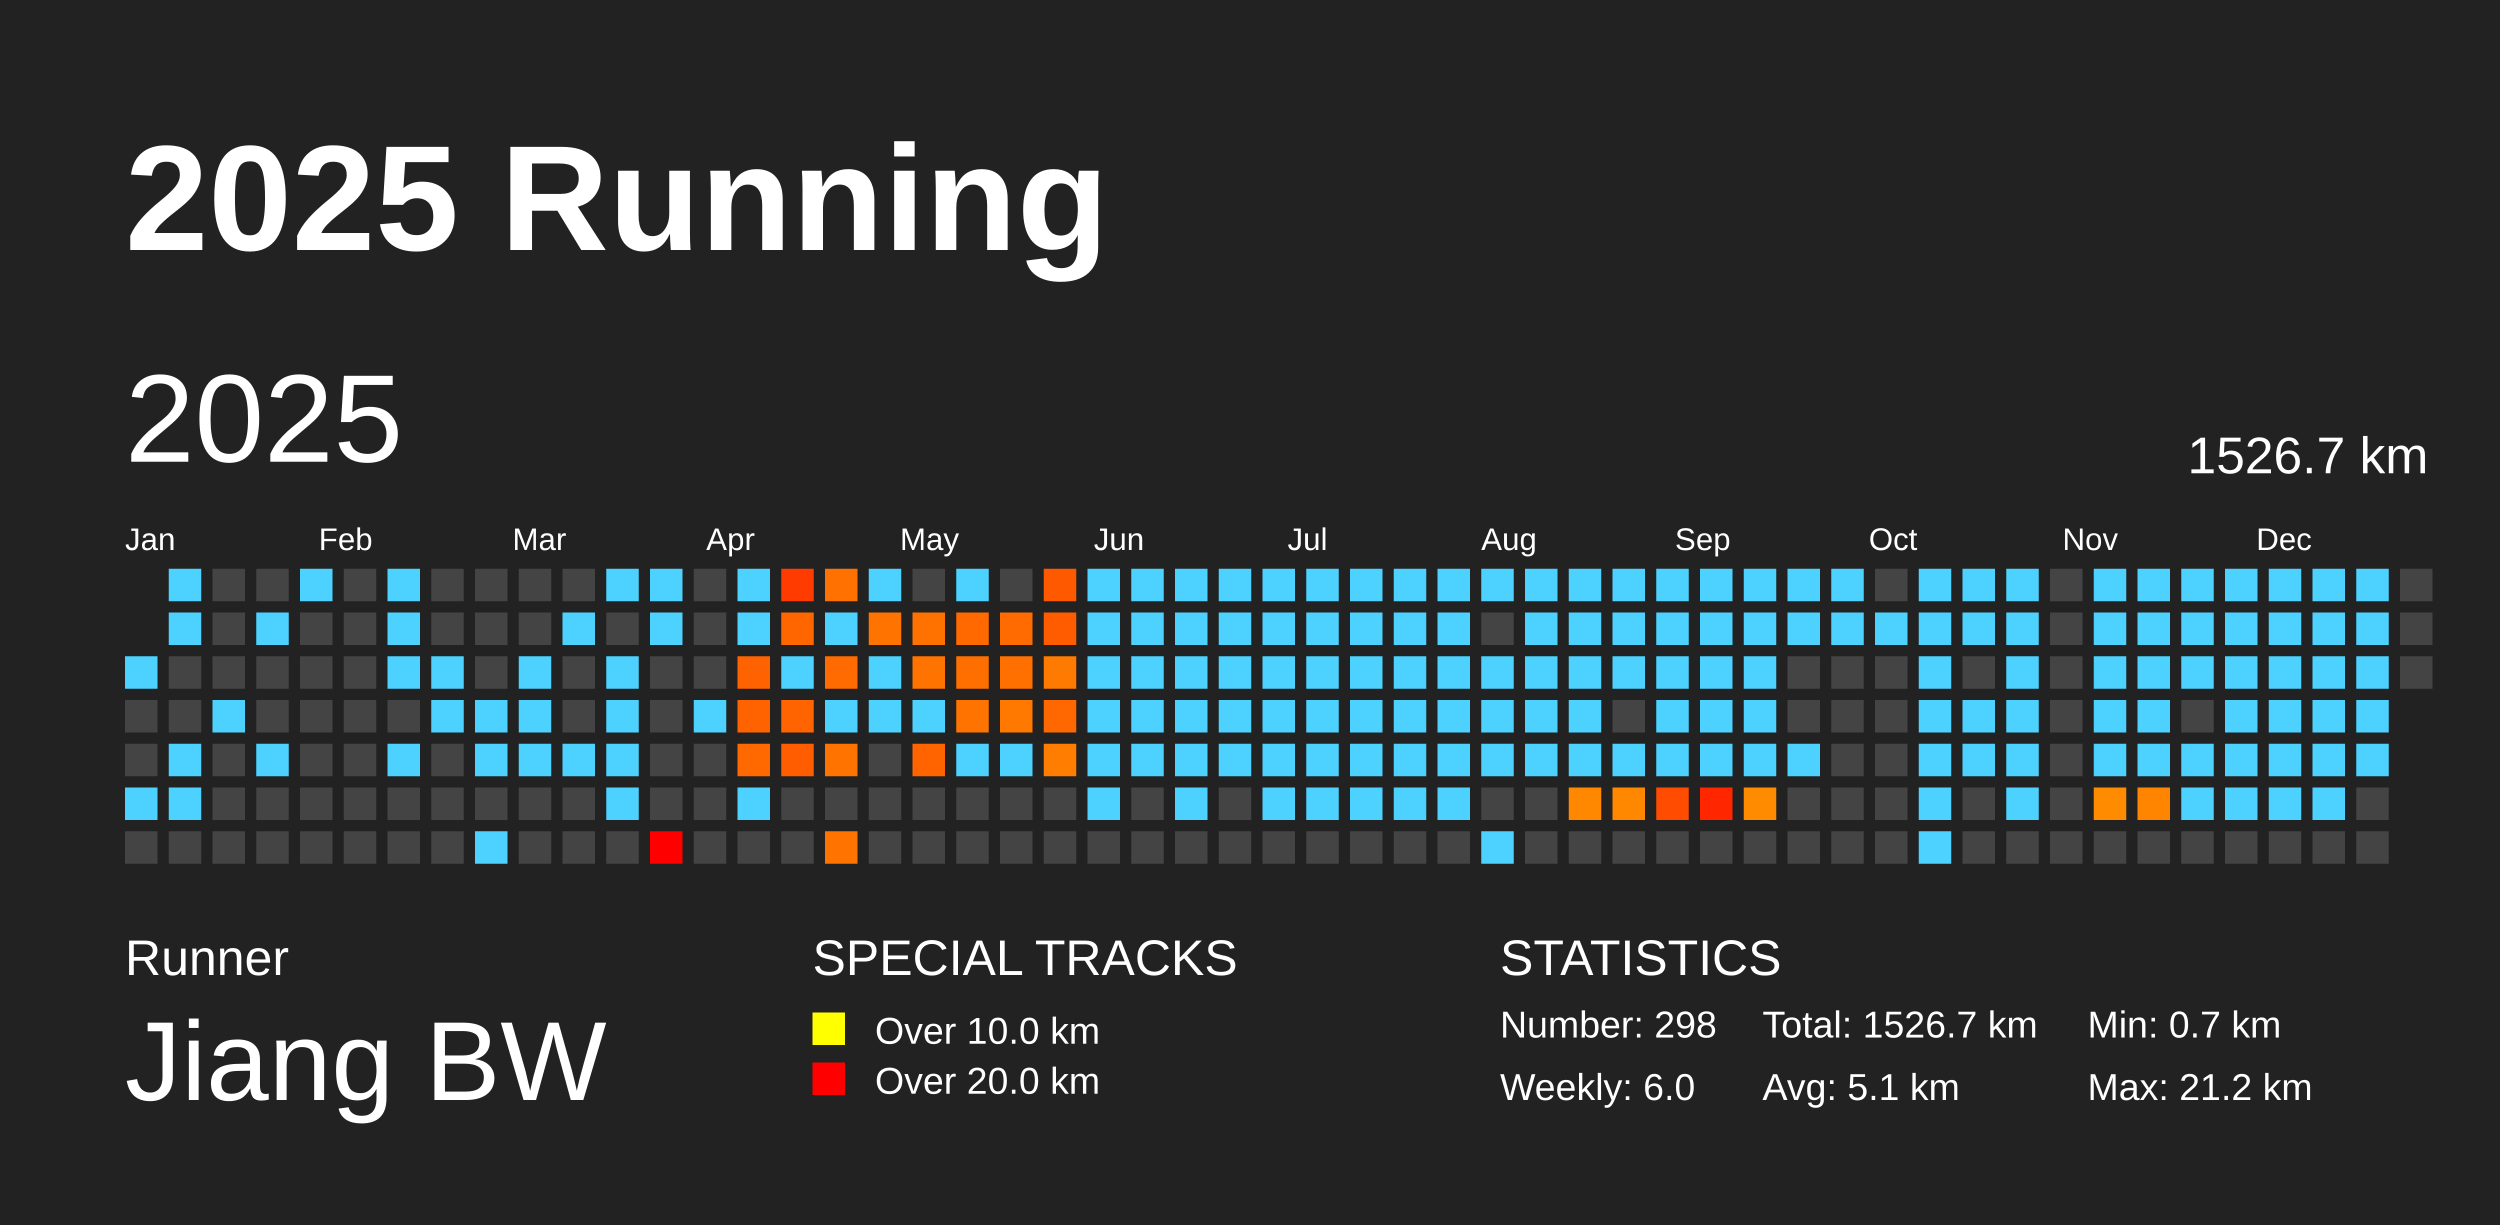
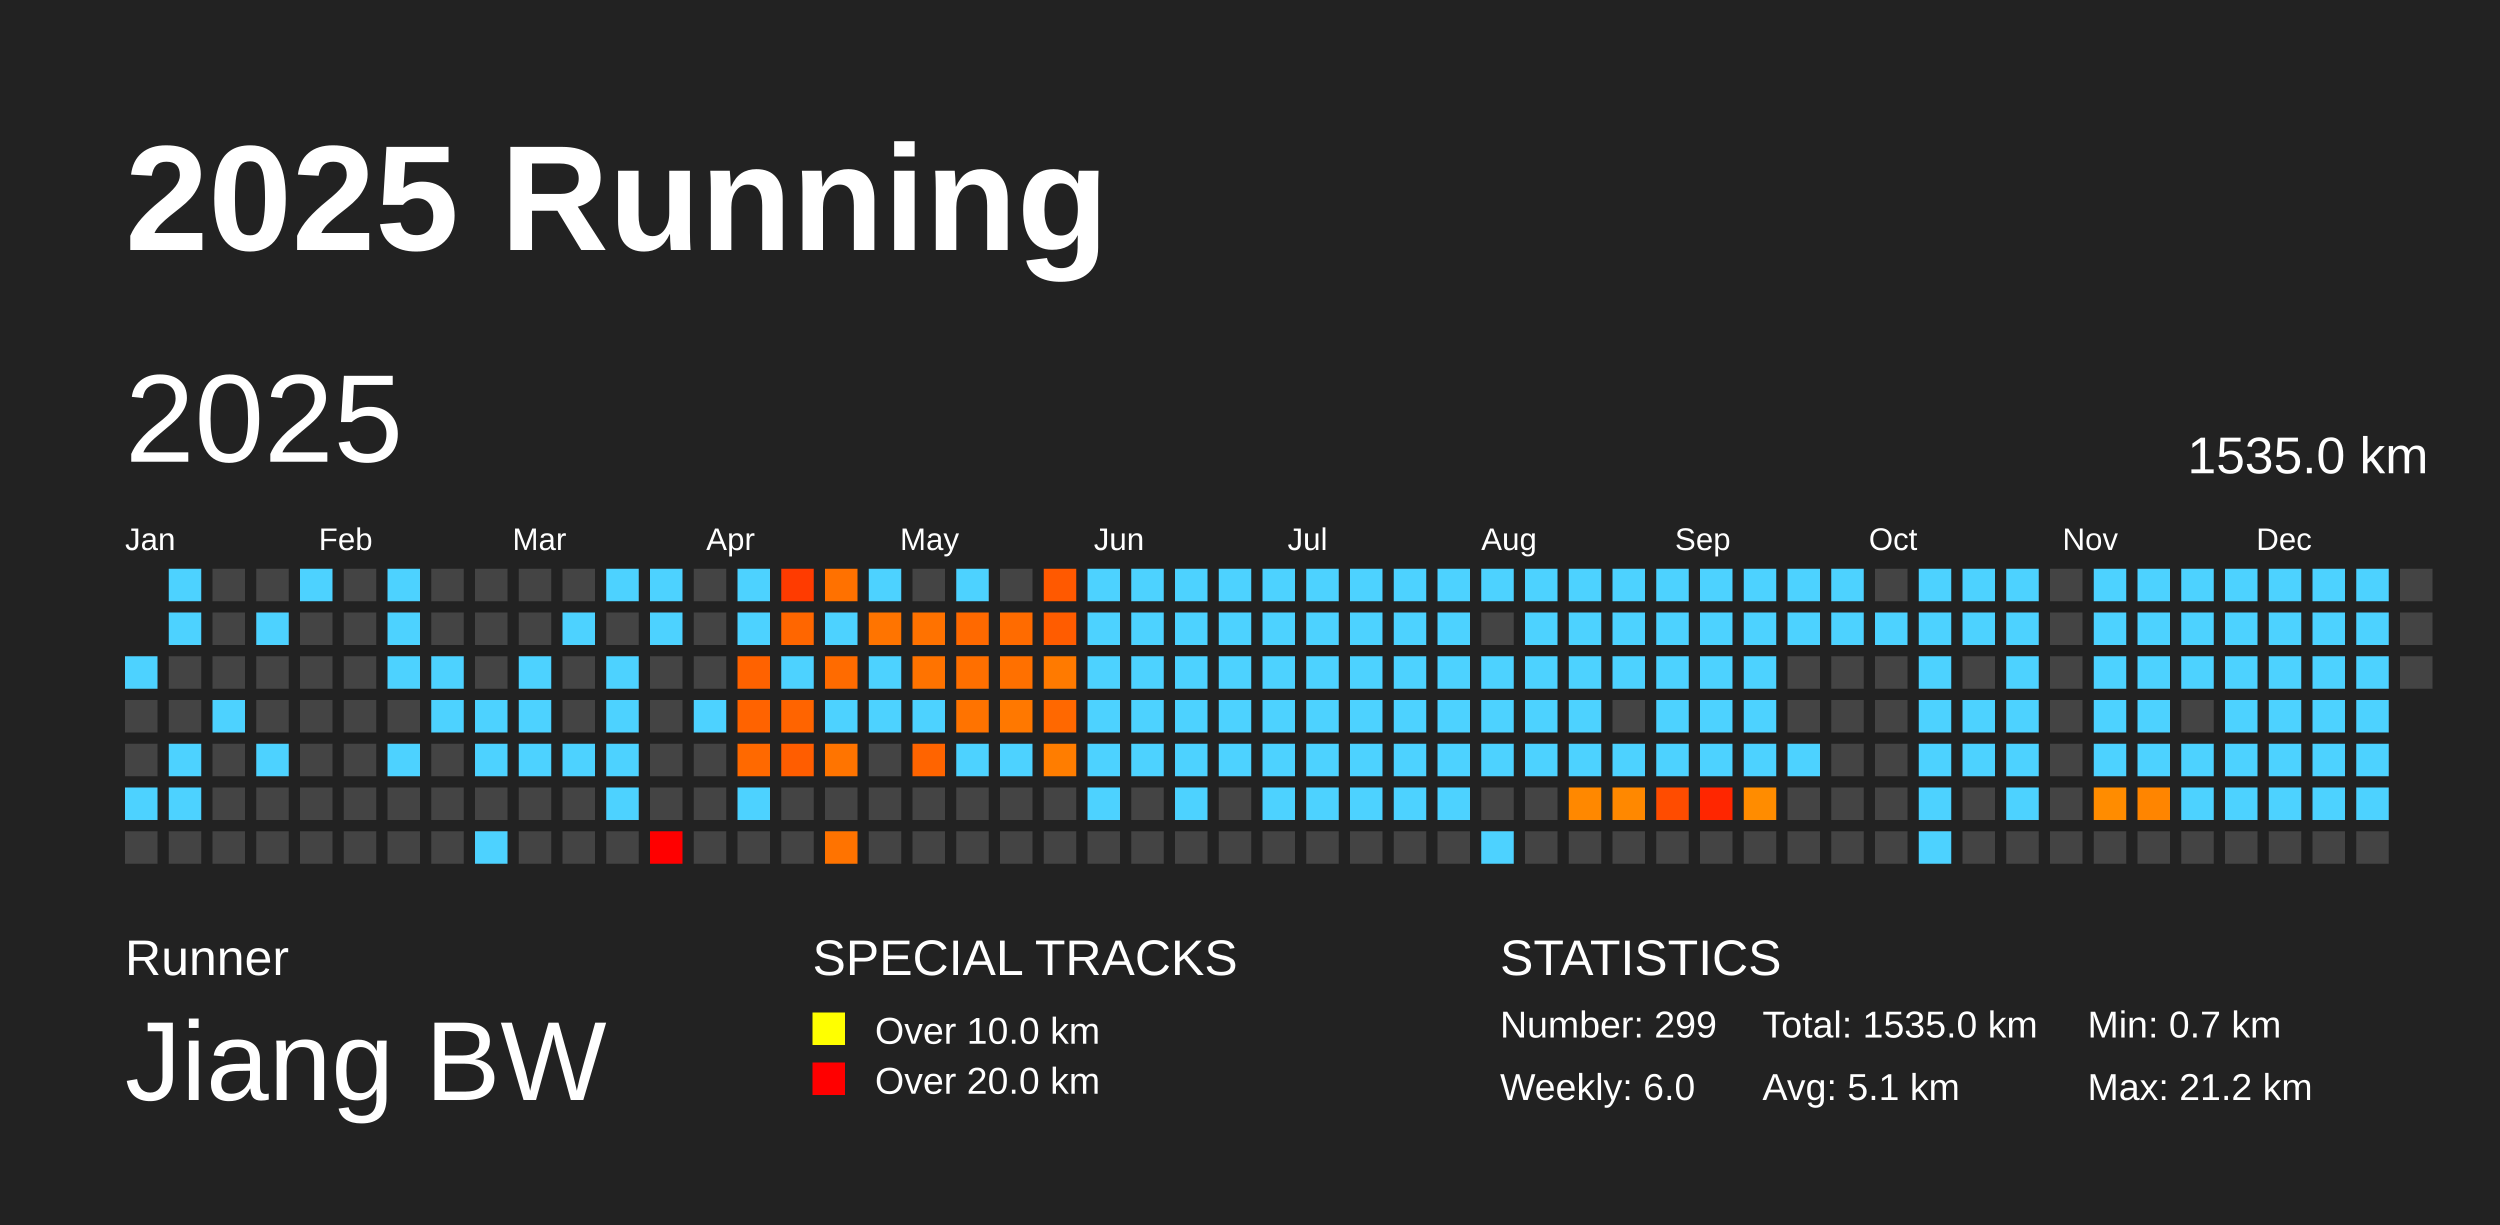
<svg xmlns="http://www.w3.org/2000/svg" baseProfile="full" height="98mm" version="1.1" viewBox="0,0,200,98" width="200mm">
  <defs />
  <rect fill="#222222" height="98" width="200" x="0" y="0" />
  <text fill="#FFFFFF" style="font-size:12px; font-family:Arial; font-weight:bold;" x="10" y="20">2025 Running</text>
  <text fill="#FFFFFF" style="font-size:4px; font-family:Arial" x="10" y="78">Runner</text>
  <text fill="#FFFFFF" style="font-size:9px; font-family:Arial" x="10" y="88">Jiang BW</text>
  <text fill="#FFFFFF" style="font-size:4px; font-family:Arial" x="65" y="78">SPECIAL TRACKS</text>
  <rect fill="yellow" height="2.6" width="2.6" x="65" y="81" />
  <text fill="#FFFFFF" style="font-size:3px; font-family:Arial" x="70" y="83.5">Over 10.0 km</text>
  <rect fill="red" height="2.6" width="2.6" x="65" y="85" />
  <text fill="#FFFFFF" style="font-size:3px; font-family:Arial" x="70" y="87.5">Over 20.0 km</text>
  <text fill="#FFFFFF" style="font-size:4px; font-family:Arial" x="120" y="78">STATISTICS</text>
-   <text fill="#FFFFFF" style="font-size:3px; font-family:Arial" x="120" y="83">Number: 298</text>
+   <text fill="#FFFFFF" style="font-size:3px; font-family:Arial" x="120" y="83">Number: 299</text>
  <text fill="#FFFFFF" style="font-size:3px; font-family:Arial" x="120" y="88">Weekly: 6.0</text>
-   <text fill="#FFFFFF" style="font-size:3px; font-family:Arial" x="141" y="83">Total: 1526.7 km</text>
+   <text fill="#FFFFFF" style="font-size:3px; font-family:Arial" x="141" y="83">Total: 1535.0 km</text>
  <text fill="#FFFFFF" style="font-size:3px; font-family:Arial" x="141" y="88">Avg: 5.1 km</text>
  <text fill="#FFFFFF" style="font-size:3px; font-family:Arial" x="167" y="83">Min: 0.7 km</text>
  <text fill="#FFFFFF" style="font-size:3px; font-family:Arial" x="167" y="88">Max: 21.2 km</text>
  <text dominant-baseline="hanging" fill="#FFFFFF" style="font-size:10.0px; font-family:Arial;" x="10" y="30">2025</text>
-   <text dominant-baseline="hanging" fill="#FFFFFF" style="font-size:4.125px; font-family:Arial;" x="175" y="35">1526.7 km</text>
+   <text dominant-baseline="hanging" fill="#FFFFFF" style="font-size:4.125px; font-family:Arial;" x="175" y="35">1535.0 km</text>
  <text fill="#FFFFFF" style="font-size:2.5px; font-family:Arial" x="10.0" y="44">Jan</text>
  <text fill="#FFFFFF" style="font-size:2.5px; font-family:Arial" x="25.5" y="44">Feb</text>
  <text fill="#FFFFFF" style="font-size:2.5px; font-family:Arial" x="41.0" y="44">Mar</text>
  <text fill="#FFFFFF" style="font-size:2.5px; font-family:Arial" x="56.5" y="44">Apr</text>
  <text fill="#FFFFFF" style="font-size:2.5px; font-family:Arial" x="72.0" y="44">May</text>
  <text fill="#FFFFFF" style="font-size:2.5px; font-family:Arial" x="87.5" y="44">Jun</text>
  <text fill="#FFFFFF" style="font-size:2.5px; font-family:Arial" x="103.0" y="44">Jul</text>
  <text fill="#FFFFFF" style="font-size:2.5px; font-family:Arial" x="118.5" y="44">Aug</text>
  <text fill="#FFFFFF" style="font-size:2.5px; font-family:Arial" x="134.0" y="44">Sep</text>
  <text fill="#FFFFFF" style="font-size:2.5px; font-family:Arial" x="149.5" y="44">Oct</text>
  <text fill="#FFFFFF" style="font-size:2.5px; font-family:Arial" x="165.0" y="44">Nov</text>
  <text fill="#FFFFFF" style="font-size:2.5px; font-family:Arial" x="180.5" y="44">Dec</text>
  <rect fill="#4dd2ff" height="2.6" width="2.6" x="10.0" y="52.5" />
  <rect fill="#444444" height="2.6" width="2.6" x="10.0" y="56.0" />
  <rect fill="#444444" height="2.6" width="2.6" x="10.0" y="59.5" />
  <rect fill="#4dd2ff" height="2.6" width="2.6" x="10.0" y="63.0" />
  <rect fill="#444444" height="2.6" width="2.6" x="10.0" y="66.5" />
  <rect fill="#4dd2ff" height="2.6" width="2.6" x="13.5" y="45.5" />
  <rect fill="#4dd2ff" height="2.6" width="2.6" x="13.5" y="49.0" />
  <rect fill="#444444" height="2.6" width="2.6" x="13.5" y="52.5" />
  <rect fill="#444444" height="2.6" width="2.6" x="13.5" y="56.0" />
  <rect fill="#4dd2ff" height="2.6" width="2.6" x="13.5" y="59.5" />
  <rect fill="#4dd2ff" height="2.6" width="2.6" x="13.5" y="63.0" />
  <rect fill="#444444" height="2.6" width="2.6" x="13.5" y="66.5" />
  <rect fill="#444444" height="2.6" width="2.6" x="17.0" y="45.5" />
  <rect fill="#444444" height="2.6" width="2.6" x="17.0" y="49.0" />
  <rect fill="#444444" height="2.6" width="2.6" x="17.0" y="52.5" />
  <rect fill="#4dd2ff" height="2.6" width="2.6" x="17.0" y="56.0" />
  <rect fill="#444444" height="2.6" width="2.6" x="17.0" y="59.5" />
  <rect fill="#444444" height="2.6" width="2.6" x="17.0" y="63.0" />
  <rect fill="#444444" height="2.6" width="2.6" x="17.0" y="66.5" />
  <rect fill="#444444" height="2.6" width="2.6" x="20.5" y="45.5" />
  <rect fill="#4dd2ff" height="2.6" width="2.6" x="20.5" y="49.0" />
  <rect fill="#444444" height="2.6" width="2.6" x="20.5" y="52.5" />
  <rect fill="#444444" height="2.6" width="2.6" x="20.5" y="56.0" />
  <rect fill="#4dd2ff" height="2.6" width="2.6" x="20.5" y="59.5" />
  <rect fill="#444444" height="2.6" width="2.6" x="20.5" y="63.0" />
  <rect fill="#444444" height="2.6" width="2.6" x="20.5" y="66.5" />
  <rect fill="#4dd2ff" height="2.6" width="2.6" x="24.0" y="45.5" />
  <rect fill="#444444" height="2.6" width="2.6" x="24.0" y="49.0" />
  <rect fill="#444444" height="2.6" width="2.6" x="24.0" y="52.5" />
  <rect fill="#444444" height="2.6" width="2.6" x="24.0" y="56.0" />
  <rect fill="#444444" height="2.6" width="2.6" x="24.0" y="59.5" />
  <rect fill="#444444" height="2.6" width="2.6" x="24.0" y="63.0" />
  <rect fill="#444444" height="2.6" width="2.6" x="24.0" y="66.5" />
  <rect fill="#444444" height="2.6" width="2.6" x="27.5" y="45.5" />
  <rect fill="#444444" height="2.6" width="2.6" x="27.5" y="49.0" />
  <rect fill="#444444" height="2.6" width="2.6" x="27.5" y="52.5" />
  <rect fill="#444444" height="2.6" width="2.6" x="27.5" y="56.0" />
  <rect fill="#444444" height="2.6" width="2.6" x="27.5" y="59.5" />
  <rect fill="#444444" height="2.6" width="2.6" x="27.5" y="63.0" />
  <rect fill="#444444" height="2.6" width="2.6" x="27.5" y="66.5" />
  <rect fill="#4dd2ff" height="2.6" width="2.6" x="31.0" y="45.5" />
  <rect fill="#4dd2ff" height="2.6" width="2.6" x="31.0" y="49.0" />
  <rect fill="#4dd2ff" height="2.6" width="2.6" x="31.0" y="52.5" />
  <rect fill="#444444" height="2.6" width="2.6" x="31.0" y="56.0" />
  <rect fill="#4dd2ff" height="2.6" width="2.6" x="31.0" y="59.5" />
  <rect fill="#444444" height="2.6" width="2.6" x="31.0" y="63.0" />
  <rect fill="#444444" height="2.6" width="2.6" x="31.0" y="66.5" />
  <rect fill="#444444" height="2.6" width="2.6" x="34.5" y="45.5" />
  <rect fill="#444444" height="2.6" width="2.6" x="34.5" y="49.0" />
  <rect fill="#4dd2ff" height="2.6" width="2.6" x="34.5" y="52.5" />
  <rect fill="#4dd2ff" height="2.6" width="2.6" x="34.5" y="56.0" />
  <rect fill="#444444" height="2.6" width="2.6" x="34.5" y="59.5" />
  <rect fill="#444444" height="2.6" width="2.6" x="34.5" y="63.0" />
  <rect fill="#444444" height="2.6" width="2.6" x="34.5" y="66.5" />
  <rect fill="#444444" height="2.6" width="2.6" x="38.0" y="45.5" />
  <rect fill="#444444" height="2.6" width="2.6" x="38.0" y="49.0" />
  <rect fill="#444444" height="2.6" width="2.6" x="38.0" y="52.5" />
  <rect fill="#4dd2ff" height="2.6" width="2.6" x="38.0" y="56.0" />
  <rect fill="#4dd2ff" height="2.6" width="2.6" x="38.0" y="59.5" />
  <rect fill="#444444" height="2.6" width="2.6" x="38.0" y="63.0" />
  <rect fill="#4dd2ff" height="2.6" width="2.6" x="38.0" y="66.5" />
  <rect fill="#444444" height="2.6" width="2.6" x="41.5" y="45.5" />
  <rect fill="#444444" height="2.6" width="2.6" x="41.5" y="49.0" />
  <rect fill="#4dd2ff" height="2.6" width="2.6" x="41.5" y="52.5" />
  <rect fill="#4dd2ff" height="2.6" width="2.6" x="41.5" y="56.0" />
  <rect fill="#4dd2ff" height="2.6" width="2.6" x="41.5" y="59.5" />
  <rect fill="#444444" height="2.6" width="2.6" x="41.5" y="63.0" />
  <rect fill="#444444" height="2.6" width="2.6" x="41.5" y="66.5" />
  <rect fill="#444444" height="2.6" width="2.6" x="45.0" y="45.5" />
  <rect fill="#4dd2ff" height="2.6" width="2.6" x="45.0" y="49.0" />
  <rect fill="#444444" height="2.6" width="2.6" x="45.0" y="52.5" />
  <rect fill="#444444" height="2.6" width="2.6" x="45.0" y="56.0" />
  <rect fill="#4dd2ff" height="2.6" width="2.6" x="45.0" y="59.5" />
  <rect fill="#444444" height="2.6" width="2.6" x="45.0" y="63.0" />
  <rect fill="#444444" height="2.6" width="2.6" x="45.0" y="66.5" />
  <rect fill="#4dd2ff" height="2.6" width="2.6" x="48.5" y="45.5" />
  <rect fill="#444444" height="2.6" width="2.6" x="48.5" y="49.0" />
  <rect fill="#4dd2ff" height="2.6" width="2.6" x="48.5" y="52.5" />
  <rect fill="#4dd2ff" height="2.6" width="2.6" x="48.5" y="56.0" />
  <rect fill="#4dd2ff" height="2.6" width="2.6" x="48.5" y="59.5" />
  <rect fill="#4dd2ff" height="2.6" width="2.6" x="48.5" y="63.0" />
  <rect fill="#444444" height="2.6" width="2.6" x="48.5" y="66.5" />
  <rect fill="#4dd2ff" height="2.6" width="2.6" x="52.0" y="45.5" />
  <rect fill="#4dd2ff" height="2.6" width="2.6" x="52.0" y="49.0" />
  <rect fill="#444444" height="2.6" width="2.6" x="52.0" y="52.5" />
  <rect fill="#444444" height="2.6" width="2.6" x="52.0" y="56.0" />
  <rect fill="#444444" height="2.6" width="2.6" x="52.0" y="59.5" />
  <rect fill="#444444" height="2.6" width="2.6" x="52.0" y="63.0" />
  <rect fill="red" height="2.6" width="2.6" x="52.0" y="66.5" />
  <rect fill="#444444" height="2.6" width="2.6" x="55.5" y="45.5" />
  <rect fill="#444444" height="2.6" width="2.6" x="55.5" y="49.0" />
  <rect fill="#444444" height="2.6" width="2.6" x="55.5" y="52.5" />
  <rect fill="#4dd2ff" height="2.6" width="2.6" x="55.5" y="56.0" />
  <rect fill="#444444" height="2.6" width="2.6" x="55.5" y="59.5" />
  <rect fill="#444444" height="2.6" width="2.6" x="55.5" y="63.0" />
  <rect fill="#444444" height="2.6" width="2.6" x="55.5" y="66.5" />
  <rect fill="#4dd2ff" height="2.6" width="2.6" x="59.0" y="45.5" />
  <rect fill="#4dd2ff" height="2.6" width="2.6" x="59.0" y="49.0" />
  <rect fill="#ff6200" height="2.6" width="2.6" x="59.0" y="52.5" />
  <rect fill="#ff6300" height="2.6" width="2.6" x="59.0" y="56.0" />
  <rect fill="#ff6900" height="2.6" width="2.6" x="59.0" y="59.5" />
  <rect fill="#4dd2ff" height="2.6" width="2.6" x="59.0" y="63.0" />
  <rect fill="#444444" height="2.6" width="2.6" x="59.0" y="66.5" />
  <rect fill="#ff3b00" height="2.6" width="2.6" x="62.5" y="45.5" />
  <rect fill="#ff6600" height="2.6" width="2.6" x="62.5" y="49.0" />
  <rect fill="#4dd2ff" height="2.6" width="2.6" x="62.5" y="52.5" />
  <rect fill="#ff6400" height="2.6" width="2.6" x="62.5" y="56.0" />
  <rect fill="#ff5d00" height="2.6" width="2.6" x="62.5" y="59.5" />
  <rect fill="#444444" height="2.6" width="2.6" x="62.5" y="63.0" />
  <rect fill="#444444" height="2.6" width="2.6" x="62.5" y="66.5" />
  <rect fill="#ff7100" height="2.6" width="2.6" x="66.0" y="45.5" />
  <rect fill="#4dd2ff" height="2.6" width="2.6" x="66.0" y="49.0" />
  <rect fill="#ff6b00" height="2.6" width="2.6" x="66.0" y="52.5" />
  <rect fill="#4dd2ff" height="2.6" width="2.6" x="66.0" y="56.0" />
  <rect fill="#ff7400" height="2.6" width="2.6" x="66.0" y="59.5" />
  <rect fill="#444444" height="2.6" width="2.6" x="66.0" y="63.0" />
  <rect fill="#ff7300" height="2.6" width="2.6" x="66.0" y="66.5" />
  <rect fill="#4dd2ff" height="2.6" width="2.6" x="69.5" y="45.5" />
  <rect fill="#ff7400" height="2.6" width="2.6" x="69.5" y="49.0" />
  <rect fill="#4dd2ff" height="2.6" width="2.6" x="69.5" y="52.5" />
  <rect fill="#4dd2ff" height="2.6" width="2.6" x="69.5" y="56.0" />
  <rect fill="#444444" height="2.6" width="2.6" x="69.5" y="59.5" />
  <rect fill="#444444" height="2.6" width="2.6" x="69.5" y="63.0" />
  <rect fill="#444444" height="2.6" width="2.6" x="69.5" y="66.5" />
  <rect fill="#444444" height="2.6" width="2.6" x="73.0" y="45.5" />
  <rect fill="#ff7200" height="2.6" width="2.6" x="73.0" y="49.0" />
  <rect fill="#ff7300" height="2.6" width="2.6" x="73.0" y="52.5" />
  <rect fill="#4dd2ff" height="2.6" width="2.6" x="73.0" y="56.0" />
  <rect fill="#ff6400" height="2.6" width="2.6" x="73.0" y="59.5" />
  <rect fill="#444444" height="2.6" width="2.6" x="73.0" y="63.0" />
  <rect fill="#444444" height="2.6" width="2.6" x="73.0" y="66.5" />
  <rect fill="#4dd2ff" height="2.6" width="2.6" x="76.5" y="45.5" />
  <rect fill="#ff6900" height="2.6" width="2.6" x="76.5" y="49.0" />
  <rect fill="#ff6f00" height="2.6" width="2.6" x="76.5" y="52.5" />
  <rect fill="#ff7300" height="2.6" width="2.6" x="76.5" y="56.0" />
  <rect fill="#4dd2ff" height="2.6" width="2.6" x="76.5" y="59.5" />
  <rect fill="#444444" height="2.6" width="2.6" x="76.5" y="63.0" />
  <rect fill="#444444" height="2.6" width="2.6" x="76.5" y="66.5" />
  <rect fill="#444444" height="2.6" width="2.6" x="80.0" y="45.5" />
  <rect fill="#ff6b00" height="2.6" width="2.6" x="80.0" y="49.0" />
  <rect fill="#ff7000" height="2.6" width="2.6" x="80.0" y="52.5" />
  <rect fill="#ff7800" height="2.6" width="2.6" x="80.0" y="56.0" />
  <rect fill="#4dd2ff" height="2.6" width="2.6" x="80.0" y="59.5" />
  <rect fill="#444444" height="2.6" width="2.6" x="80.0" y="63.0" />
  <rect fill="#444444" height="2.6" width="2.6" x="80.0" y="66.5" />
  <rect fill="#ff5900" height="2.6" width="2.6" x="83.5" y="45.5" />
  <rect fill="#ff5c00" height="2.6" width="2.6" x="83.5" y="49.0" />
  <rect fill="#ff7a00" height="2.6" width="2.6" x="83.5" y="52.5" />
  <rect fill="#ff6800" height="2.6" width="2.6" x="83.5" y="56.0" />
  <rect fill="#ff7d00" height="2.6" width="2.6" x="83.5" y="59.5" />
  <rect fill="#444444" height="2.6" width="2.6" x="83.5" y="63.0" />
  <rect fill="#444444" height="2.6" width="2.6" x="83.5" y="66.5" />
  <rect fill="#4dd2ff" height="2.6" width="2.6" x="87.0" y="45.5" />
  <rect fill="#4dd2ff" height="2.6" width="2.6" x="87.0" y="49.0" />
  <rect fill="#4dd2ff" height="2.6" width="2.6" x="87.0" y="52.5" />
  <rect fill="#4dd2ff" height="2.6" width="2.6" x="87.0" y="56.0" />
  <rect fill="#4dd2ff" height="2.6" width="2.6" x="87.0" y="59.5" />
  <rect fill="#4dd2ff" height="2.6" width="2.6" x="87.0" y="63.0" />
  <rect fill="#444444" height="2.6" width="2.6" x="87.0" y="66.5" />
  <rect fill="#4dd2ff" height="2.6" width="2.6" x="90.5" y="45.5" />
  <rect fill="#4dd2ff" height="2.6" width="2.6" x="90.5" y="49.0" />
  <rect fill="#4dd2ff" height="2.6" width="2.6" x="90.5" y="52.5" />
  <rect fill="#4dd2ff" height="2.6" width="2.6" x="90.5" y="56.0" />
  <rect fill="#4dd2ff" height="2.6" width="2.6" x="90.5" y="59.5" />
  <rect fill="#444444" height="2.6" width="2.6" x="90.5" y="63.0" />
  <rect fill="#444444" height="2.6" width="2.6" x="90.5" y="66.5" />
  <rect fill="#4dd2ff" height="2.6" width="2.6" x="94.0" y="45.5" />
  <rect fill="#4dd2ff" height="2.6" width="2.6" x="94.0" y="49.0" />
  <rect fill="#4dd2ff" height="2.6" width="2.6" x="94.0" y="52.5" />
  <rect fill="#4dd2ff" height="2.6" width="2.6" x="94.0" y="56.0" />
  <rect fill="#4dd2ff" height="2.6" width="2.6" x="94.0" y="59.5" />
  <rect fill="#4dd2ff" height="2.6" width="2.6" x="94.0" y="63.0" />
  <rect fill="#444444" height="2.6" width="2.6" x="94.0" y="66.5" />
  <rect fill="#4dd2ff" height="2.6" width="2.6" x="97.5" y="45.5" />
  <rect fill="#4dd2ff" height="2.6" width="2.6" x="97.5" y="49.0" />
  <rect fill="#4dd2ff" height="2.6" width="2.6" x="97.5" y="52.5" />
  <rect fill="#4dd2ff" height="2.6" width="2.6" x="97.5" y="56.0" />
  <rect fill="#4dd2ff" height="2.6" width="2.6" x="97.5" y="59.5" />
  <rect fill="#444444" height="2.6" width="2.6" x="97.5" y="63.0" />
  <rect fill="#444444" height="2.6" width="2.6" x="97.5" y="66.5" />
  <rect fill="#4dd2ff" height="2.6" width="2.6" x="101.0" y="45.5" />
  <rect fill="#4dd2ff" height="2.6" width="2.6" x="101.0" y="49.0" />
  <rect fill="#4dd2ff" height="2.6" width="2.6" x="101.0" y="52.5" />
  <rect fill="#4dd2ff" height="2.6" width="2.6" x="101.0" y="56.0" />
  <rect fill="#4dd2ff" height="2.6" width="2.6" x="101.0" y="59.5" />
  <rect fill="#4dd2ff" height="2.6" width="2.6" x="101.0" y="63.0" />
  <rect fill="#444444" height="2.6" width="2.6" x="101.0" y="66.5" />
  <rect fill="#4dd2ff" height="2.6" width="2.6" x="104.5" y="45.5" />
  <rect fill="#4dd2ff" height="2.6" width="2.6" x="104.5" y="49.0" />
  <rect fill="#4dd2ff" height="2.6" width="2.6" x="104.5" y="52.5" />
  <rect fill="#4dd2ff" height="2.6" width="2.6" x="104.5" y="56.0" />
  <rect fill="#4dd2ff" height="2.6" width="2.6" x="104.5" y="59.5" />
  <rect fill="#4dd2ff" height="2.6" width="2.6" x="104.5" y="63.0" />
  <rect fill="#444444" height="2.6" width="2.6" x="104.5" y="66.5" />
  <rect fill="#4dd2ff" height="2.6" width="2.6" x="108.0" y="45.5" />
  <rect fill="#4dd2ff" height="2.6" width="2.6" x="108.0" y="49.0" />
  <rect fill="#4dd2ff" height="2.6" width="2.6" x="108.0" y="52.5" />
  <rect fill="#4dd2ff" height="2.6" width="2.6" x="108.0" y="56.0" />
  <rect fill="#4dd2ff" height="2.6" width="2.6" x="108.0" y="59.5" />
  <rect fill="#4dd2ff" height="2.6" width="2.6" x="108.0" y="63.0" />
  <rect fill="#444444" height="2.6" width="2.6" x="108.0" y="66.5" />
  <rect fill="#4dd2ff" height="2.6" width="2.6" x="111.5" y="45.5" />
  <rect fill="#4dd2ff" height="2.6" width="2.6" x="111.5" y="49.0" />
  <rect fill="#4dd2ff" height="2.6" width="2.6" x="111.5" y="52.5" />
  <rect fill="#4dd2ff" height="2.6" width="2.6" x="111.5" y="56.0" />
  <rect fill="#4dd2ff" height="2.6" width="2.6" x="111.5" y="59.5" />
  <rect fill="#4dd2ff" height="2.6" width="2.6" x="111.5" y="63.0" />
  <rect fill="#444444" height="2.6" width="2.6" x="111.5" y="66.5" />
  <rect fill="#4dd2ff" height="2.6" width="2.6" x="115.0" y="45.5" />
  <rect fill="#4dd2ff" height="2.6" width="2.6" x="115.0" y="49.0" />
  <rect fill="#4dd2ff" height="2.6" width="2.6" x="115.0" y="52.5" />
  <rect fill="#4dd2ff" height="2.6" width="2.6" x="115.0" y="56.0" />
  <rect fill="#4dd2ff" height="2.6" width="2.6" x="115.0" y="59.5" />
  <rect fill="#4dd2ff" height="2.6" width="2.6" x="115.0" y="63.0" />
  <rect fill="#444444" height="2.6" width="2.6" x="115.0" y="66.5" />
  <rect fill="#4dd2ff" height="2.6" width="2.6" x="118.5" y="45.5" />
  <rect fill="#444444" height="2.6" width="2.6" x="118.5" y="49.0" />
  <rect fill="#4dd2ff" height="2.6" width="2.6" x="118.5" y="52.5" />
  <rect fill="#4dd2ff" height="2.6" width="2.6" x="118.5" y="56.0" />
  <rect fill="#4dd2ff" height="2.6" width="2.6" x="118.5" y="59.5" />
  <rect fill="#444444" height="2.6" width="2.6" x="118.5" y="63.0" />
  <rect fill="#4dd2ff" height="2.6" width="2.6" x="118.5" y="66.5" />
  <rect fill="#4dd2ff" height="2.6" width="2.6" x="122.0" y="45.5" />
  <rect fill="#4dd2ff" height="2.6" width="2.6" x="122.0" y="49.0" />
  <rect fill="#4dd2ff" height="2.6" width="2.6" x="122.0" y="52.5" />
  <rect fill="#4dd2ff" height="2.6" width="2.6" x="122.0" y="56.0" />
  <rect fill="#4dd2ff" height="2.6" width="2.6" x="122.0" y="59.5" />
  <rect fill="#444444" height="2.6" width="2.6" x="122.0" y="63.0" />
  <rect fill="#444444" height="2.6" width="2.6" x="122.0" y="66.5" />
  <rect fill="#4dd2ff" height="2.6" width="2.6" x="125.5" y="45.5" />
  <rect fill="#4dd2ff" height="2.6" width="2.6" x="125.5" y="49.0" />
  <rect fill="#4dd2ff" height="2.6" width="2.6" x="125.5" y="52.5" />
  <rect fill="#4dd2ff" height="2.6" width="2.6" x="125.5" y="56.0" />
  <rect fill="#4dd2ff" height="2.6" width="2.6" x="125.5" y="59.5" />
  <rect fill="#ff8800" height="2.6" width="2.6" x="125.5" y="63.0" />
  <rect fill="#444444" height="2.6" width="2.6" x="125.5" y="66.5" />
  <rect fill="#4dd2ff" height="2.6" width="2.6" x="129.0" y="45.5" />
  <rect fill="#4dd2ff" height="2.6" width="2.6" x="129.0" y="49.0" />
  <rect fill="#4dd2ff" height="2.6" width="2.6" x="129.0" y="52.5" />
  <rect fill="#444444" height="2.6" width="2.6" x="129.0" y="56.0" />
  <rect fill="#4dd2ff" height="2.6" width="2.6" x="129.0" y="59.5" />
  <rect fill="#ff8800" height="2.6" width="2.6" x="129.0" y="63.0" />
  <rect fill="#444444" height="2.6" width="2.6" x="129.0" y="66.5" />
  <rect fill="#4dd2ff" height="2.6" width="2.6" x="132.5" y="45.5" />
  <rect fill="#4dd2ff" height="2.6" width="2.6" x="132.5" y="49.0" />
  <rect fill="#4dd2ff" height="2.6" width="2.6" x="132.5" y="52.5" />
  <rect fill="#4dd2ff" height="2.6" width="2.6" x="132.5" y="56.0" />
  <rect fill="#4dd2ff" height="2.6" width="2.6" x="132.5" y="59.5" />
  <rect fill="#ff4c00" height="2.6" width="2.6" x="132.5" y="63.0" />
  <rect fill="#444444" height="2.6" width="2.6" x="132.5" y="66.5" />
  <rect fill="#4dd2ff" height="2.6" width="2.6" x="136.0" y="45.5" />
  <rect fill="#4dd2ff" height="2.6" width="2.6" x="136.0" y="49.0" />
  <rect fill="#4dd2ff" height="2.6" width="2.6" x="136.0" y="52.5" />
  <rect fill="#4dd2ff" height="2.6" width="2.6" x="136.0" y="56.0" />
  <rect fill="#4dd2ff" height="2.6" width="2.6" x="136.0" y="59.5" />
  <rect fill="#ff2600" height="2.6" width="2.6" x="136.0" y="63.0" />
  <rect fill="#444444" height="2.6" width="2.6" x="136.0" y="66.5" />
  <rect fill="#4dd2ff" height="2.6" width="2.6" x="139.5" y="45.5" />
  <rect fill="#4dd2ff" height="2.6" width="2.6" x="139.5" y="49.0" />
  <rect fill="#4dd2ff" height="2.6" width="2.6" x="139.5" y="52.5" />
  <rect fill="#4dd2ff" height="2.6" width="2.6" x="139.5" y="56.0" />
  <rect fill="#4dd2ff" height="2.6" width="2.6" x="139.5" y="59.5" />
  <rect fill="#ff8c00" height="2.6" width="2.6" x="139.5" y="63.0" />
  <rect fill="#444444" height="2.6" width="2.6" x="139.5" y="66.5" />
  <rect fill="#4dd2ff" height="2.6" width="2.6" x="143.0" y="45.5" />
  <rect fill="#4dd2ff" height="2.6" width="2.6" x="143.0" y="49.0" />
  <rect fill="#444444" height="2.6" width="2.6" x="143.0" y="52.5" />
  <rect fill="#444444" height="2.6" width="2.6" x="143.0" y="56.0" />
  <rect fill="#4dd2ff" height="2.6" width="2.6" x="143.0" y="59.5" />
  <rect fill="#444444" height="2.6" width="2.6" x="143.0" y="63.0" />
  <rect fill="#444444" height="2.6" width="2.6" x="143.0" y="66.5" />
  <rect fill="#4dd2ff" height="2.6" width="2.6" x="146.5" y="45.5" />
  <rect fill="#4dd2ff" height="2.6" width="2.6" x="146.5" y="49.0" />
  <rect fill="#444444" height="2.6" width="2.6" x="146.5" y="52.5" />
  <rect fill="#444444" height="2.6" width="2.6" x="146.5" y="56.0" />
  <rect fill="#444444" height="2.6" width="2.6" x="146.5" y="59.5" />
  <rect fill="#444444" height="2.6" width="2.6" x="146.5" y="63.0" />
  <rect fill="#444444" height="2.6" width="2.6" x="146.5" y="66.5" />
  <rect fill="#444444" height="2.6" width="2.6" x="150.0" y="45.5" />
  <rect fill="#4dd2ff" height="2.6" width="2.6" x="150.0" y="49.0" />
  <rect fill="#444444" height="2.6" width="2.6" x="150.0" y="52.5" />
  <rect fill="#444444" height="2.6" width="2.6" x="150.0" y="56.0" />
  <rect fill="#444444" height="2.6" width="2.6" x="150.0" y="59.5" />
  <rect fill="#444444" height="2.6" width="2.6" x="150.0" y="63.0" />
  <rect fill="#444444" height="2.6" width="2.6" x="150.0" y="66.5" />
  <rect fill="#4dd2ff" height="2.6" width="2.6" x="153.5" y="45.5" />
  <rect fill="#4dd2ff" height="2.6" width="2.6" x="153.5" y="49.0" />
  <rect fill="#4dd2ff" height="2.6" width="2.6" x="153.5" y="52.5" />
  <rect fill="#4dd2ff" height="2.6" width="2.6" x="153.5" y="56.0" />
  <rect fill="#4dd2ff" height="2.6" width="2.6" x="153.5" y="59.5" />
  <rect fill="#4dd2ff" height="2.6" width="2.6" x="153.5" y="63.0" />
  <rect fill="#4dd2ff" height="2.6" width="2.6" x="153.5" y="66.5" />
  <rect fill="#4dd2ff" height="2.6" width="2.6" x="157.0" y="45.5" />
  <rect fill="#4dd2ff" height="2.6" width="2.6" x="157.0" y="49.0" />
  <rect fill="#444444" height="2.6" width="2.6" x="157.0" y="52.5" />
  <rect fill="#4dd2ff" height="2.6" width="2.6" x="157.0" y="56.0" />
  <rect fill="#4dd2ff" height="2.6" width="2.6" x="157.0" y="59.5" />
  <rect fill="#444444" height="2.6" width="2.6" x="157.0" y="63.0" />
  <rect fill="#444444" height="2.6" width="2.6" x="157.0" y="66.5" />
  <rect fill="#4dd2ff" height="2.6" width="2.6" x="160.5" y="45.5" />
  <rect fill="#4dd2ff" height="2.6" width="2.6" x="160.5" y="49.0" />
  <rect fill="#4dd2ff" height="2.6" width="2.6" x="160.5" y="52.5" />
  <rect fill="#4dd2ff" height="2.6" width="2.6" x="160.5" y="56.0" />
  <rect fill="#4dd2ff" height="2.6" width="2.6" x="160.5" y="59.5" />
  <rect fill="#4dd2ff" height="2.6" width="2.6" x="160.5" y="63.0" />
  <rect fill="#444444" height="2.6" width="2.6" x="160.5" y="66.5" />
  <rect fill="#444444" height="2.6" width="2.6" x="164.0" y="45.5" />
  <rect fill="#444444" height="2.6" width="2.6" x="164.0" y="49.0" />
  <rect fill="#444444" height="2.6" width="2.6" x="164.0" y="52.5" />
  <rect fill="#444444" height="2.6" width="2.6" x="164.0" y="56.0" />
  <rect fill="#444444" height="2.6" width="2.6" x="164.0" y="59.5" />
  <rect fill="#444444" height="2.6" width="2.6" x="164.0" y="63.0" />
  <rect fill="#444444" height="2.6" width="2.6" x="164.0" y="66.5" />
  <rect fill="#4dd2ff" height="2.6" width="2.6" x="167.5" y="45.5" />
  <rect fill="#4dd2ff" height="2.6" width="2.6" x="167.5" y="49.0" />
  <rect fill="#4dd2ff" height="2.6" width="2.6" x="167.5" y="52.5" />
  <rect fill="#4dd2ff" height="2.6" width="2.6" x="167.5" y="56.0" />
  <rect fill="#4dd2ff" height="2.6" width="2.6" x="167.5" y="59.5" />
  <rect fill="#ff8c00" height="2.6" width="2.6" x="167.5" y="63.0" />
  <rect fill="#444444" height="2.6" width="2.6" x="167.5" y="66.5" />
  <rect fill="#4dd2ff" height="2.6" width="2.6" x="171.0" y="45.5" />
  <rect fill="#4dd2ff" height="2.6" width="2.6" x="171.0" y="49.0" />
  <rect fill="#4dd2ff" height="2.6" width="2.6" x="171.0" y="52.5" />
  <rect fill="#4dd2ff" height="2.6" width="2.6" x="171.0" y="56.0" />
  <rect fill="#4dd2ff" height="2.6" width="2.6" x="171.0" y="59.5" />
  <rect fill="#ff8500" height="2.6" width="2.6" x="171.0" y="63.0" />
  <rect fill="#444444" height="2.6" width="2.6" x="171.0" y="66.5" />
  <rect fill="#4dd2ff" height="2.6" width="2.6" x="174.5" y="45.5" />
  <rect fill="#4dd2ff" height="2.6" width="2.6" x="174.5" y="49.0" />
  <rect fill="#4dd2ff" height="2.6" width="2.6" x="174.5" y="52.5" />
  <rect fill="#444444" height="2.6" width="2.6" x="174.5" y="56.0" />
  <rect fill="#4dd2ff" height="2.6" width="2.6" x="174.5" y="59.5" />
  <rect fill="#4dd2ff" height="2.6" width="2.6" x="174.5" y="63.0" />
  <rect fill="#444444" height="2.6" width="2.6" x="174.5" y="66.5" />
  <rect fill="#4dd2ff" height="2.6" width="2.6" x="178.0" y="45.5" />
  <rect fill="#4dd2ff" height="2.6" width="2.6" x="178.0" y="49.0" />
  <rect fill="#4dd2ff" height="2.6" width="2.6" x="178.0" y="52.5" />
  <rect fill="#4dd2ff" height="2.6" width="2.6" x="178.0" y="56.0" />
  <rect fill="#4dd2ff" height="2.6" width="2.6" x="178.0" y="59.5" />
  <rect fill="#4dd2ff" height="2.6" width="2.6" x="178.0" y="63.0" />
  <rect fill="#444444" height="2.6" width="2.6" x="178.0" y="66.5" />
  <rect fill="#4dd2ff" height="2.6" width="2.6" x="181.5" y="45.5" />
  <rect fill="#4dd2ff" height="2.6" width="2.6" x="181.5" y="49.0" />
  <rect fill="#4dd2ff" height="2.6" width="2.6" x="181.5" y="52.5" />
  <rect fill="#4dd2ff" height="2.6" width="2.6" x="181.5" y="56.0" />
  <rect fill="#4dd2ff" height="2.6" width="2.6" x="181.5" y="59.5" />
  <rect fill="#4dd2ff" height="2.6" width="2.6" x="181.5" y="63.0" />
  <rect fill="#444444" height="2.6" width="2.6" x="181.5" y="66.5" />
  <rect fill="#4dd2ff" height="2.6" width="2.6" x="185.0" y="45.5" />
  <rect fill="#4dd2ff" height="2.6" width="2.6" x="185.0" y="49.0" />
  <rect fill="#4dd2ff" height="2.6" width="2.6" x="185.0" y="52.5" />
  <rect fill="#4dd2ff" height="2.6" width="2.6" x="185.0" y="56.0" />
  <rect fill="#4dd2ff" height="2.6" width="2.6" x="185.0" y="59.5" />
  <rect fill="#4dd2ff" height="2.6" width="2.6" x="185.0" y="63.0" />
  <rect fill="#444444" height="2.6" width="2.6" x="185.0" y="66.5" />
  <rect fill="#4dd2ff" height="2.6" width="2.6" x="188.5" y="45.5" />
  <rect fill="#4dd2ff" height="2.6" width="2.6" x="188.5" y="49.0" />
  <rect fill="#4dd2ff" height="2.6" width="2.6" x="188.5" y="52.5" />
  <rect fill="#4dd2ff" height="2.6" width="2.6" x="188.5" y="56.0" />
  <rect fill="#4dd2ff" height="2.6" width="2.6" x="188.5" y="59.5" />
-   <rect fill="#444444" height="2.6" width="2.6" x="188.5" y="63.0" />
+   <rect fill="#4dd2ff" height="2.6" width="2.6" x="188.5" y="63.0" />
  <rect fill="#444444" height="2.6" width="2.6" x="188.5" y="66.5" />
  <rect fill="#444444" height="2.6" width="2.6" x="192.0" y="45.5" />
  <rect fill="#444444" height="2.6" width="2.6" x="192.0" y="49.0" />
  <rect fill="#444444" height="2.6" width="2.6" x="192.0" y="52.5" />
</svg>
